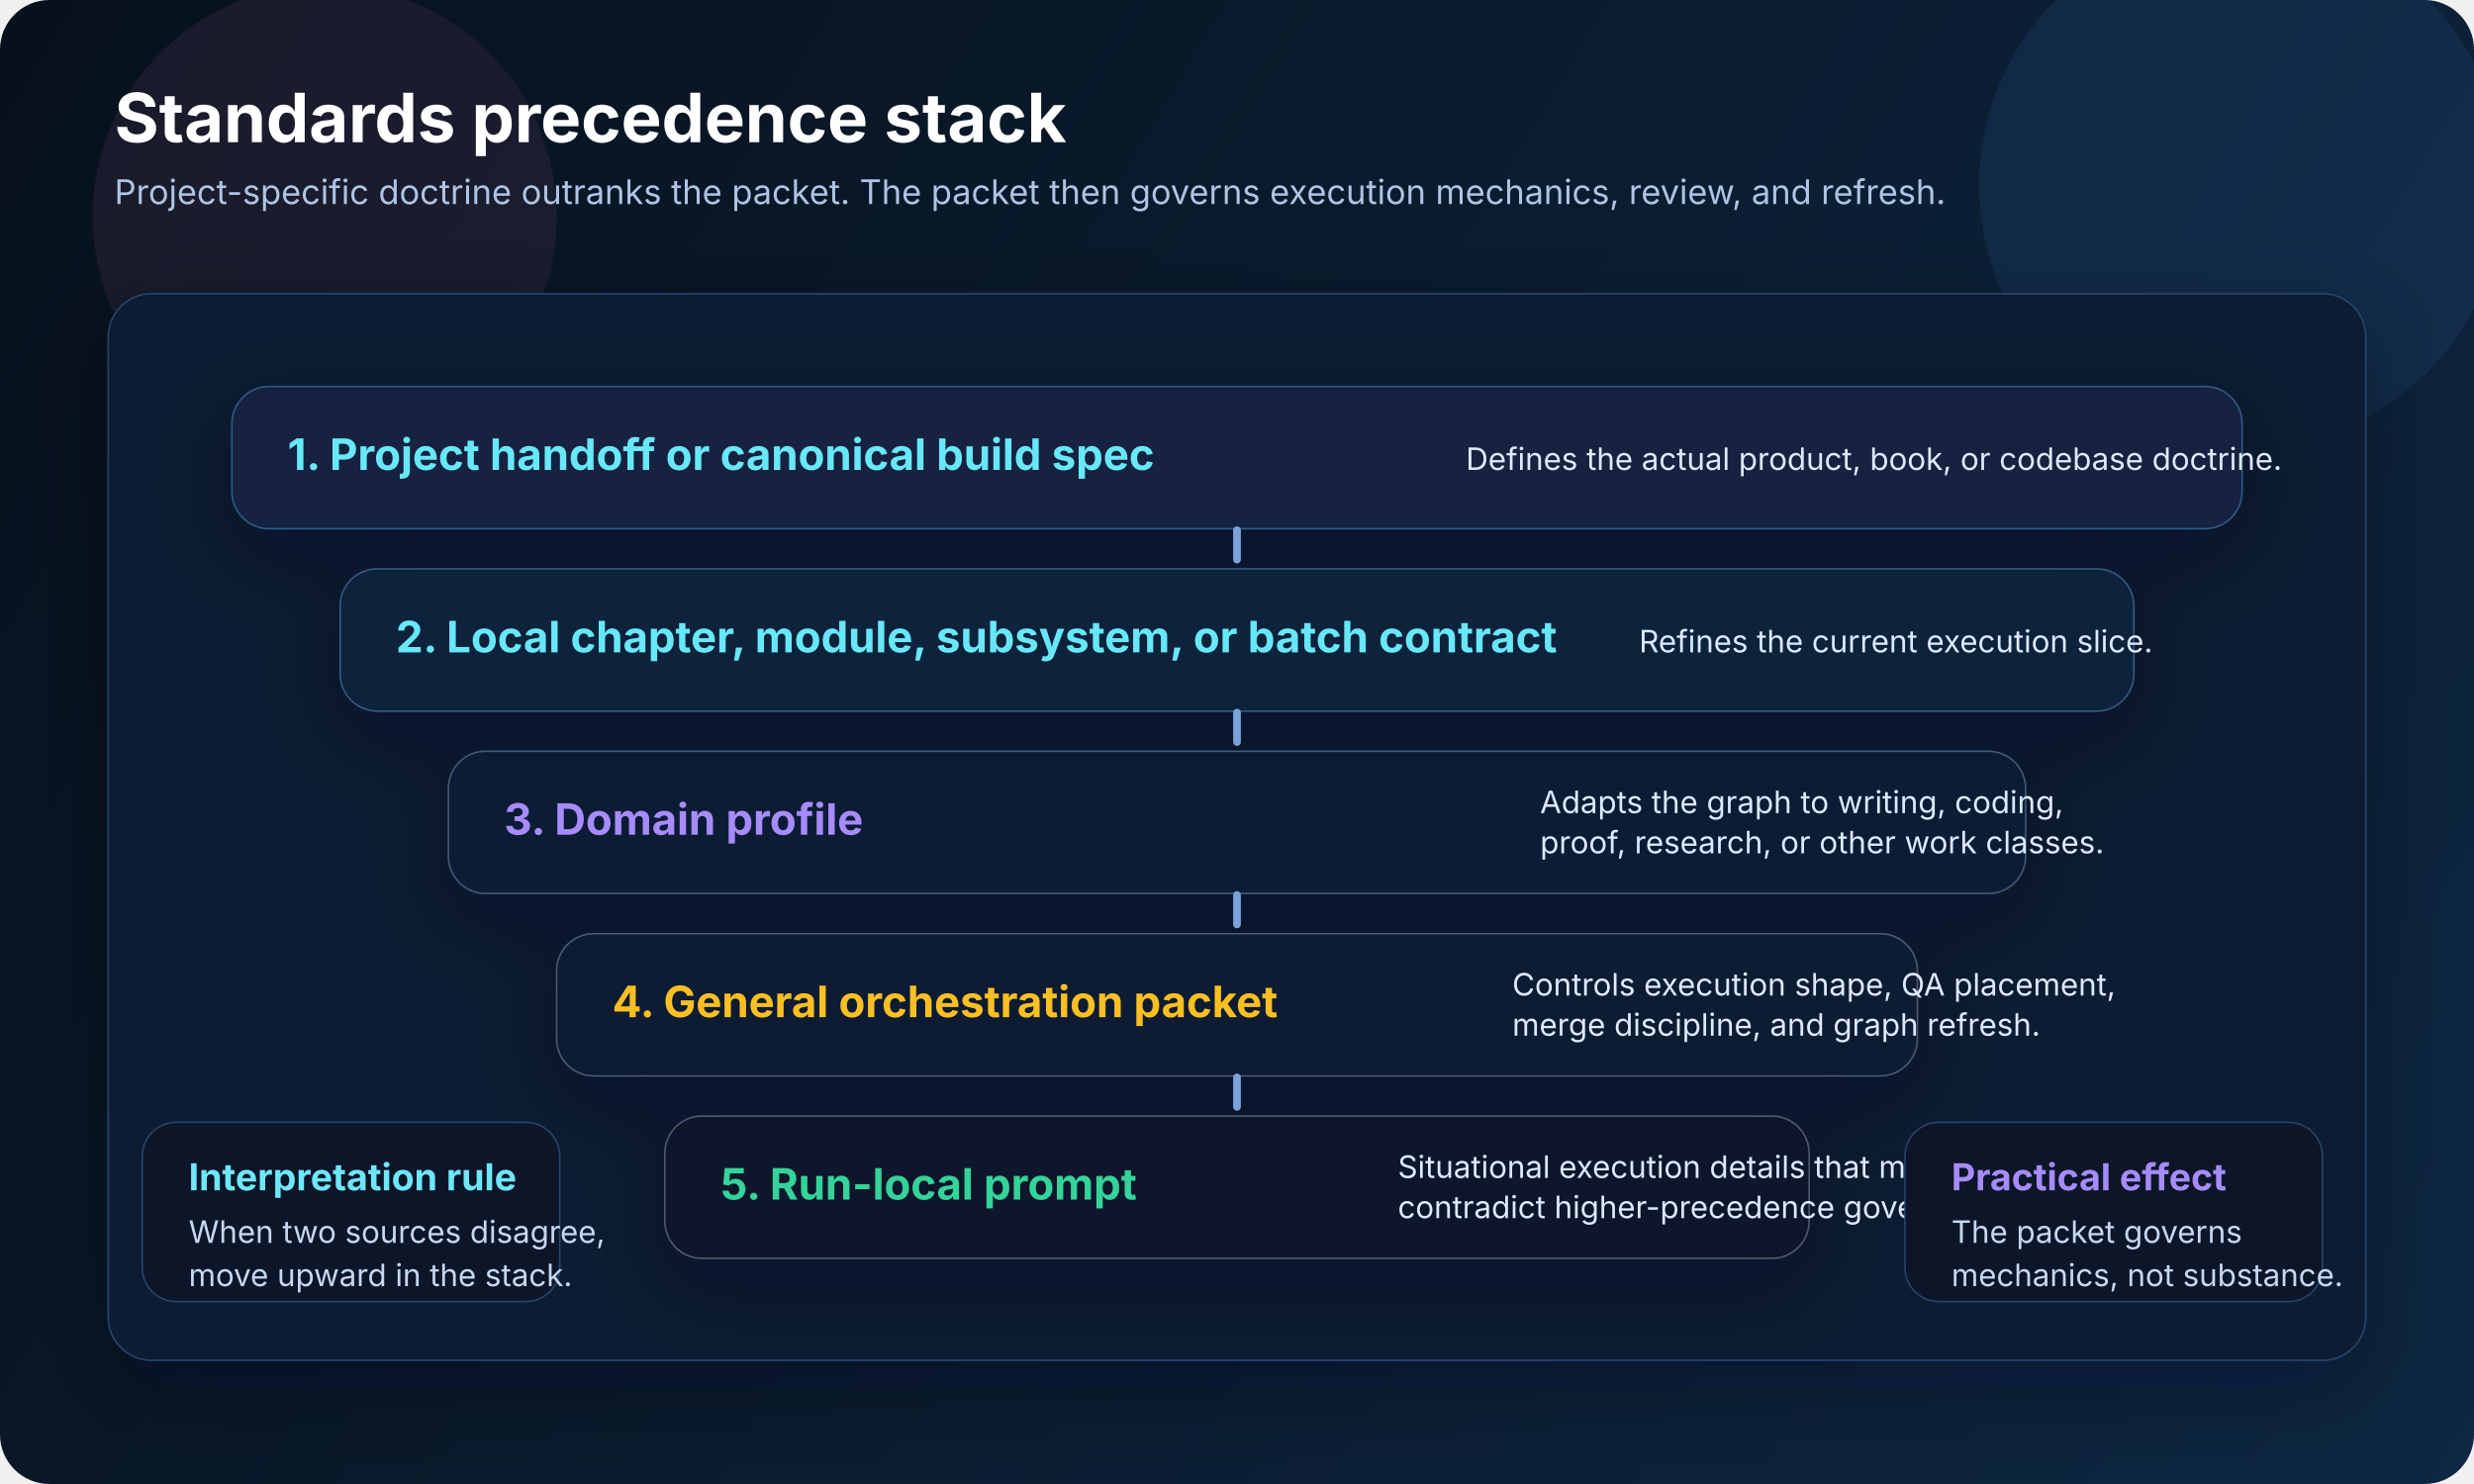
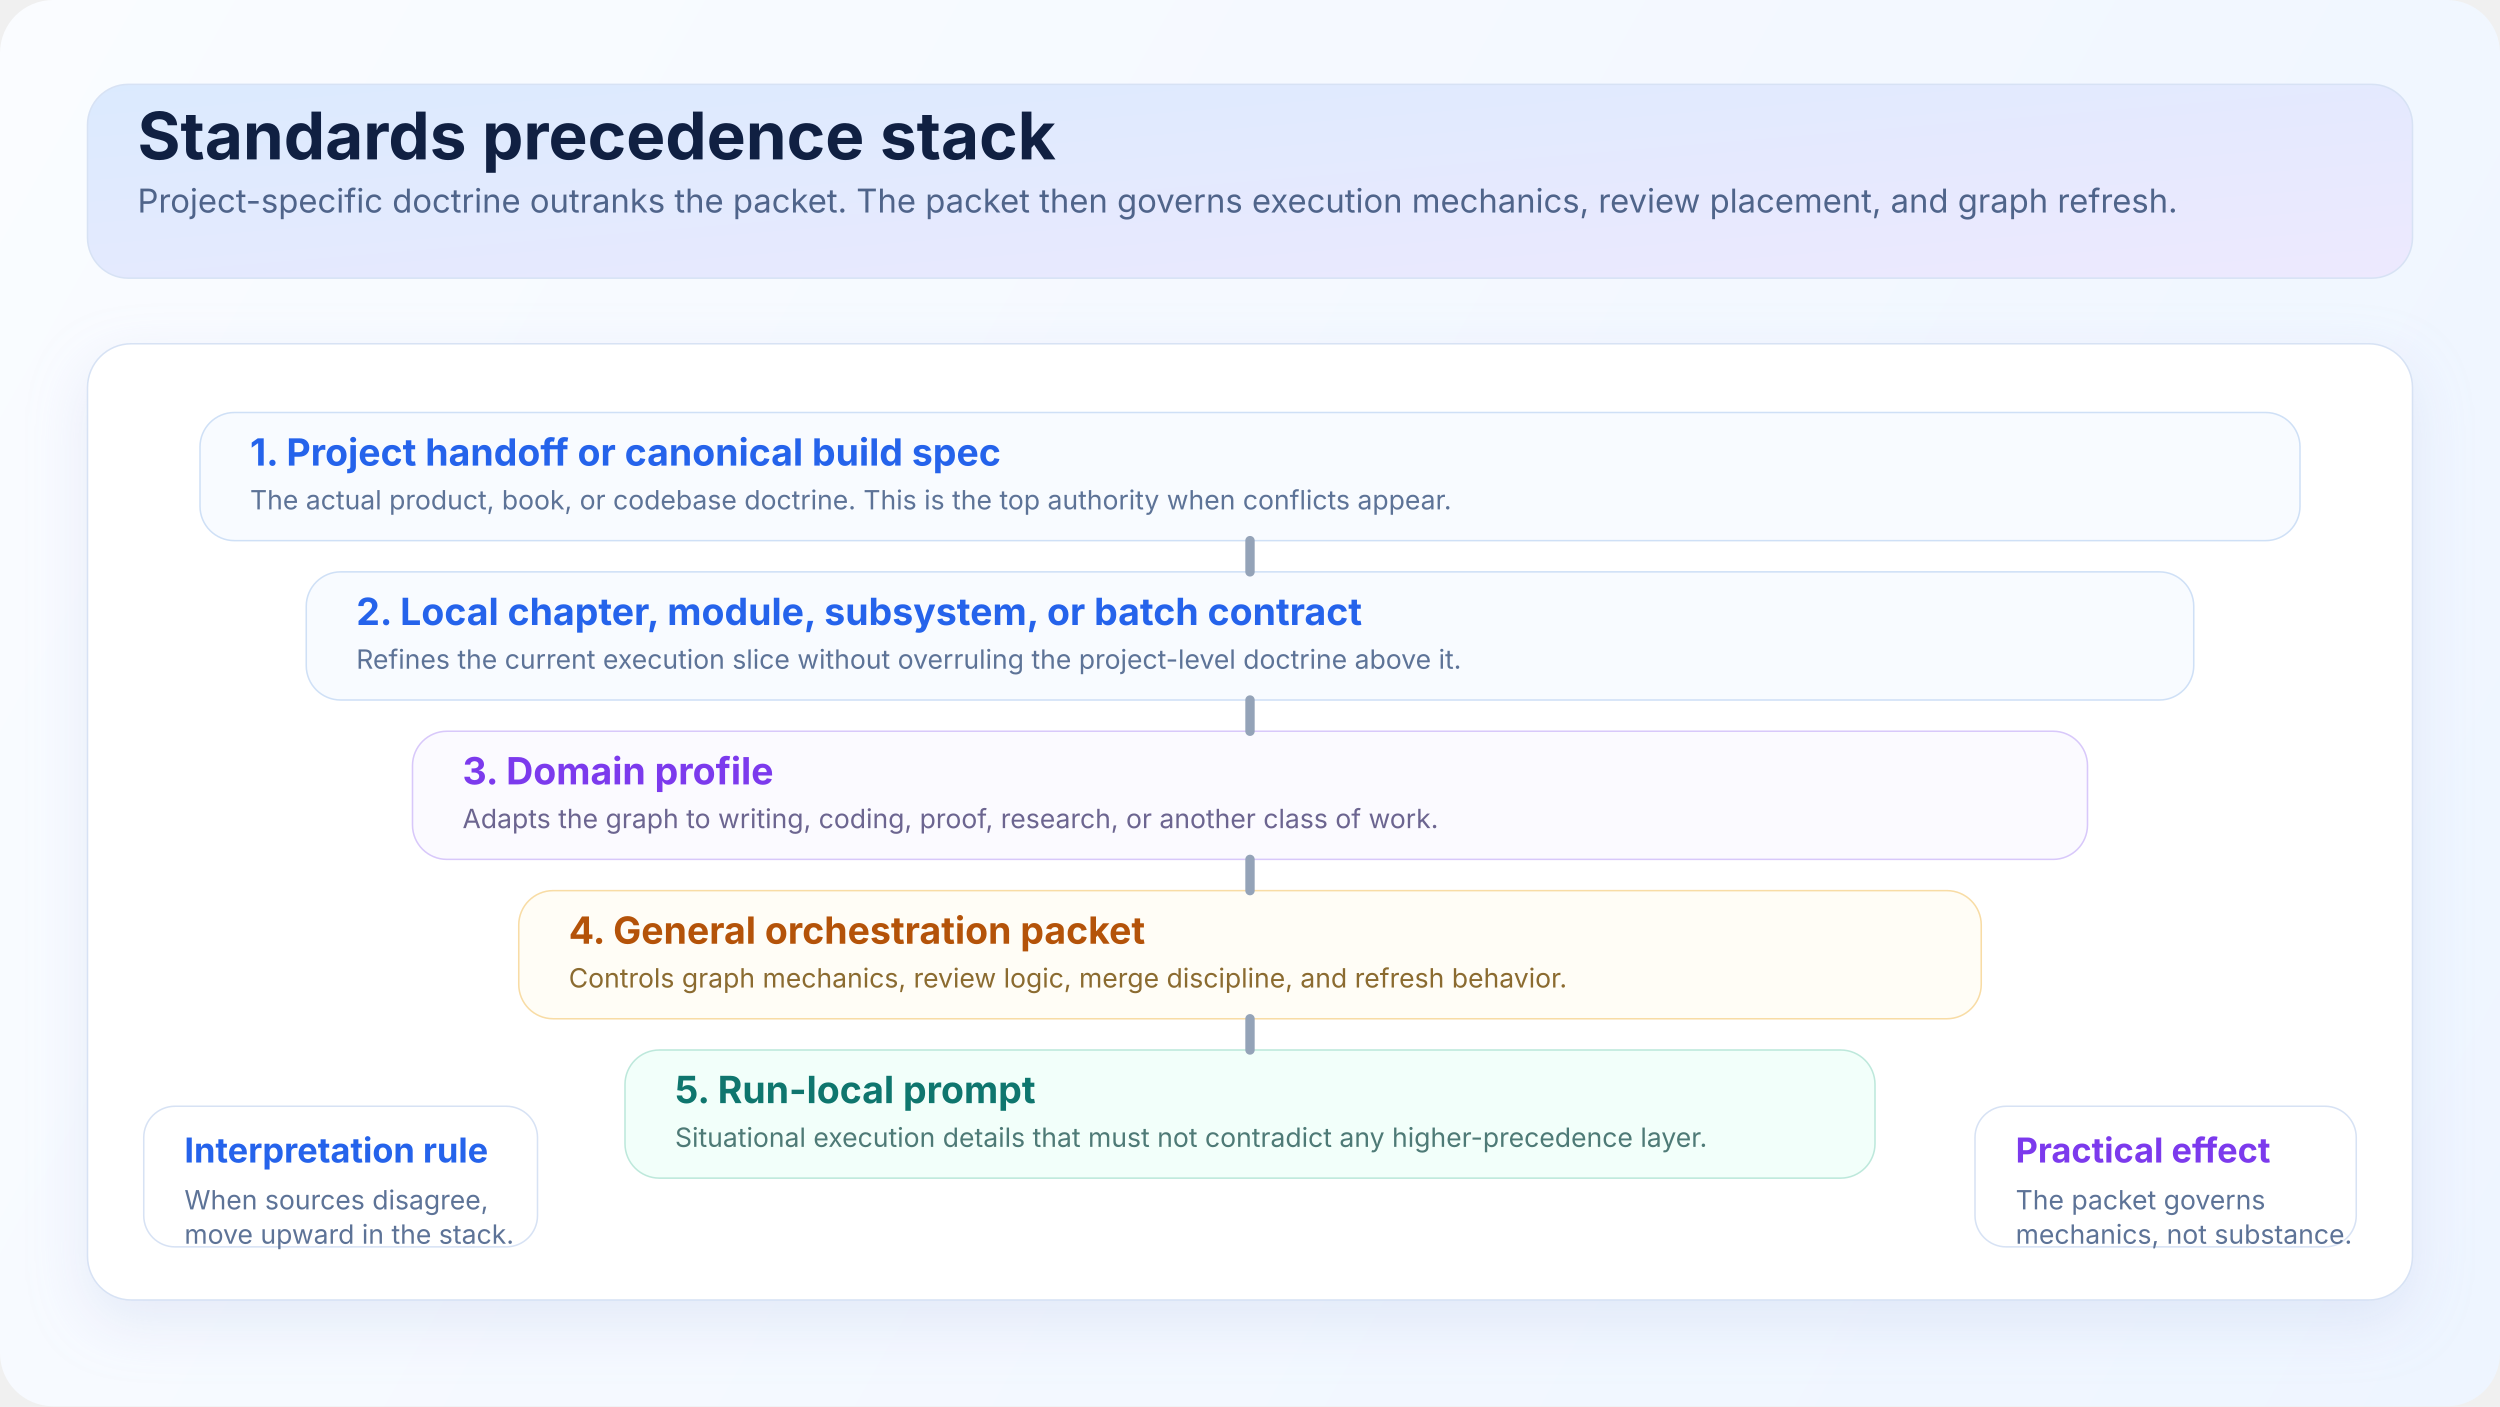
- <svg xmlns="http://www.w3.org/2000/svg" width="1600" height="960" viewBox="0 0 1600 960" fill="none">
+ <svg xmlns="http://www.w3.org/2000/svg" width="1600" height="900" viewBox="0 0 1600 900">
  <defs>
-     <linearGradient id="bg" x1="0" y1="0" x2="1600" y2="960" gradientUnits="userSpaceOnUse">
-       <stop stop-color="#07111D" />
-       <stop offset="1" stop-color="#0E2742" />
+     <linearGradient id="bg" x1="0" y1="0" x2="1600" y2="900" gradientUnits="userSpaceOnUse">
+       <stop stop-color="#FAFCFF" />
+       <stop offset="1" stop-color="#EEF5FF" />
+     </linearGradient>
+     <linearGradient id="band" x1="0" y1="0" x2="1" y2="1">
+       <stop stop-color="#DBEAFE" />
+       <stop offset="1" stop-color="#EDE9FE" />
    </linearGradient>
    <filter id="shadow" x="-20%" y="-20%" width="140%" height="140%">
-       <feDropShadow dx="0" dy="18" stdDeviation="28" flood-color="#020617" flood-opacity="0.35" />
+       <feDropShadow dx="0" dy="14" stdDeviation="18" flood-color="#B7C7E6" flood-opacity="0.30" />
    </filter>
  </defs>
-   <rect width="1600" height="960" rx="32" fill="url(#bg)" />
-   <circle cx="1450" cy="120" r="170" fill="#60A5FA" fill-opacity="0.08" />
-   <circle cx="210" cy="140" r="150" fill="#F472B6" fill-opacity="0.08" />
-   <text x="74" y="92" fill="white" font-size="44" font-family="Inter, Segoe UI, Arial" font-weight="700">Standards precedence stack</text>
-   <text x="74" y="132" fill="#AFC4E4" font-size="22" font-family="Inter, Segoe UI, Arial">Project-specific doctrine outranks the packet. The packet then governs execution mechanics, review, and refresh.</text>
+   <rect width="1600" height="900" rx="34" fill="url(#bg)" />
+   <rect x="56" y="54" width="1488" height="124" rx="26" fill="url(#band)" stroke="#D7E2F4" />
+   <text x="88" y="102" fill="#102042" font-size="42" font-family="Inter,Segoe UI,Arial" font-weight="700">Standards precedence stack</text>
+   <text x="88" y="136" fill="#4F648A" font-size="21" font-family="Inter,Segoe UI,Arial">Project-specific doctrine outranks the packet. The packet then governs execution mechanics, review placement, and graph refresh.</text>
  <g filter="url(#shadow)">
-     <rect x="70" y="190" width="1460" height="690" rx="28" fill="#0E1A30" stroke="#28456F" />
+     <rect x="56" y="220" width="1488" height="612" rx="28" fill="#FFFFFF" stroke="#D7E2F4" />
  </g>
-   <g filter="url(#shadow)">
-     <rect x="150" y="250" width="1300" height="92" rx="24" fill="#14243F" stroke="#2E5B89" />
-     <rect x="220" y="368" width="1160" height="92" rx="24" fill="#11203A" stroke="#365A83" />
-     <rect x="290" y="486" width="1020" height="92" rx="24" fill="#101D35" stroke="#415A7B" />
-     <rect x="360" y="604" width="880" height="92" rx="24" fill="#0F1B31" stroke="#4A5A73" />
-     <rect x="430" y="722" width="740" height="92" rx="24" fill="#0D182C" stroke="#52596B" />
-   </g>
-   <text x="186" y="304" fill="#67E8F9" font-size="28" font-family="Inter, Segoe UI, Arial" font-weight="700">1. Project handoff or canonical build spec</text>
-   <text x="948" y="304" fill="#DCE9FF" font-size="20" font-family="Inter, Segoe UI, Arial">Defines the actual product, book, or codebase doctrine.</text>
-   <text x="256" y="422" fill="#67E8F9" font-size="28" font-family="Inter, Segoe UI, Arial" font-weight="700">2. Local chapter, module, subsystem, or batch contract</text>
-   <text x="1060" y="422" fill="#DCE9FF" font-size="20" font-family="Inter, Segoe UI, Arial">Refines the current execution slice.</text>
-   <text x="326" y="540" fill="#A78BFA" font-size="28" font-family="Inter, Segoe UI, Arial" font-weight="700">3. Domain profile</text>
-   <text x="996" y="526" fill="#DCE9FF" font-size="20" font-family="Inter, Segoe UI, Arial">Adapts the graph to writing, coding,</text>
-   <text x="996" y="552" fill="#DCE9FF" font-size="20" font-family="Inter, Segoe UI, Arial">proof, research, or other work classes.</text>
-   <text x="396" y="658" fill="#FBBF24" font-size="28" font-family="Inter, Segoe UI, Arial" font-weight="700">4. General orchestration packet</text>
-   <text x="978" y="644" fill="#DCE9FF" font-size="20" font-family="Inter, Segoe UI, Arial">Controls execution shape, QA placement,</text>
-   <text x="978" y="670" fill="#DCE9FF" font-size="20" font-family="Inter, Segoe UI, Arial">merge discipline, and graph refresh.</text>
-   <text x="466" y="776" fill="#34D399" font-size="28" font-family="Inter, Segoe UI, Arial" font-weight="700">5. Run-local prompt</text>
-   <text x="904" y="762" fill="#DCE9FF" font-size="20" font-family="Inter, Segoe UI, Arial">Situational execution details that must not</text>
-   <text x="904" y="788" fill="#DCE9FF" font-size="20" font-family="Inter, Segoe UI, Arial">contradict higher-precedence governance.</text>
-   <path d="M800 343V362" stroke="#7AA2D9" stroke-width="5" stroke-linecap="round" />
-   <path d="M800 461V480" stroke="#7AA2D9" stroke-width="5" stroke-linecap="round" />
-   <path d="M800 579V598" stroke="#7AA2D9" stroke-width="5" stroke-linecap="round" />
-   <path d="M800 697V716" stroke="#7AA2D9" stroke-width="5" stroke-linecap="round" />
-   <rect x="92" y="726" width="270" height="116" rx="22" fill="#0C1628" stroke="#27456D" />
-   <text x="122" y="770" fill="#6EE7F9" font-size="24" font-family="Inter, Segoe UI, Arial" font-weight="700">Interpretation rule</text>
-   <text x="122" y="804" fill="#C6D7F0" font-size="20" font-family="Inter, Segoe UI, Arial">When two sources disagree,</text>
-   <text x="122" y="832" fill="#C6D7F0" font-size="20" font-family="Inter, Segoe UI, Arial">move upward in the stack.</text>
-   <rect x="1232" y="726" width="270" height="116" rx="22" fill="#0C1628" stroke="#27456D" />
-   <text x="1262" y="770" fill="#A78BFA" font-size="24" font-family="Inter, Segoe UI, Arial" font-weight="700">Practical effect</text>
-   <text x="1262" y="804" fill="#C6D7F0" font-size="20" font-family="Inter, Segoe UI, Arial">The packet governs</text>
-   <text x="1262" y="832" fill="#C6D7F0" font-size="20" font-family="Inter, Segoe UI, Arial">mechanics, not substance.</text>
+   <rect x="128" y="264" width="1344" height="82" rx="22" fill="#F8FBFF" stroke="#CFE0F6" />
+   <text x="160" y="298" fill="#2563EB" font-size="24" font-family="Inter,Segoe UI,Arial" font-weight="700">1. Project handoff or canonical build spec</text>
+   <text x="160" y="326" fill="#5D7397" font-size="17" font-family="Inter,Segoe UI,Arial">The actual product, book, or codebase doctrine. This is the top authority when conflicts appear.</text>
+   <rect x="196" y="366" width="1208" height="82" rx="22" fill="#F8FBFF" stroke="#CFE0F6" />
+   <text x="228" y="400" fill="#2563EB" font-size="24" font-family="Inter,Segoe UI,Arial" font-weight="700">2. Local chapter, module, subsystem, or batch contract</text>
+   <text x="228" y="428" fill="#5D7397" font-size="17" font-family="Inter,Segoe UI,Arial">Refines the current execution slice without overruling the project-level doctrine above it.</text>
+   <rect x="264" y="468" width="1072" height="82" rx="22" fill="#FBFAFF" stroke="#D8C8FA" />
+   <text x="296" y="502" fill="#7C3AED" font-size="24" font-family="Inter,Segoe UI,Arial" font-weight="700">3. Domain profile</text>
+   <text x="296" y="530" fill="#6C6590" font-size="17" font-family="Inter,Segoe UI,Arial">Adapts the graph to writing, coding, proof, research, or another class of work.</text>
+   <rect x="332" y="570" width="936" height="82" rx="22" fill="#FFFDF6" stroke="#F8DCA5" />
+   <text x="364" y="604" fill="#B45309" font-size="24" font-family="Inter,Segoe UI,Arial" font-weight="700">4. General orchestration packet</text>
+   <text x="364" y="632" fill="#8B6B30" font-size="17" font-family="Inter,Segoe UI,Arial">Controls graph mechanics, review logic, merge discipline, and refresh behavior.</text>
+   <rect x="400" y="672" width="800" height="82" rx="22" fill="#F2FFFA" stroke="#BDE8DB" />
+   <text x="432" y="706" fill="#0F766E" font-size="24" font-family="Inter,Segoe UI,Arial" font-weight="700">5. Run-local prompt</text>
+   <text x="432" y="734" fill="#4E7A76" font-size="17" font-family="Inter,Segoe UI,Arial">Situational execution details that must not contradict any higher-precedence layer.</text>
+   <path d="M800 346V366" stroke="#94A3B8" stroke-width="6" stroke-linecap="round" />
+   <path d="M800 448V468" stroke="#94A3B8" stroke-width="6" stroke-linecap="round" />
+   <path d="M800 550V570" stroke="#94A3B8" stroke-width="6" stroke-linecap="round" />
+   <path d="M800 652V672" stroke="#94A3B8" stroke-width="6" stroke-linecap="round" />
+   <rect x="92" y="708" width="252" height="90" rx="20" fill="#FFFFFF" stroke="#D7E2F4" />
+   <text x="118" y="744" fill="#2563EB" font-size="22" font-family="Inter,Segoe UI,Arial" font-weight="700">Interpretation rule</text>
+   <text x="118" y="774" fill="#5D7397" font-size="17" font-family="Inter,Segoe UI,Arial">When sources disagree,</text>
+   <text x="118" y="796" fill="#5D7397" font-size="17" font-family="Inter,Segoe UI,Arial">move upward in the stack.</text>
+   <rect x="1264" y="708" width="244" height="90" rx="20" fill="#FFFFFF" stroke="#D7E2F4" />
+   <text x="1290" y="744" fill="#7C3AED" font-size="22" font-family="Inter,Segoe UI,Arial" font-weight="700">Practical effect</text>
+   <text x="1290" y="774" fill="#5D7397" font-size="17" font-family="Inter,Segoe UI,Arial">The packet governs</text>
+   <text x="1290" y="796" fill="#5D7397" font-size="17" font-family="Inter,Segoe UI,Arial">mechanics, not substance.</text>
</svg>
